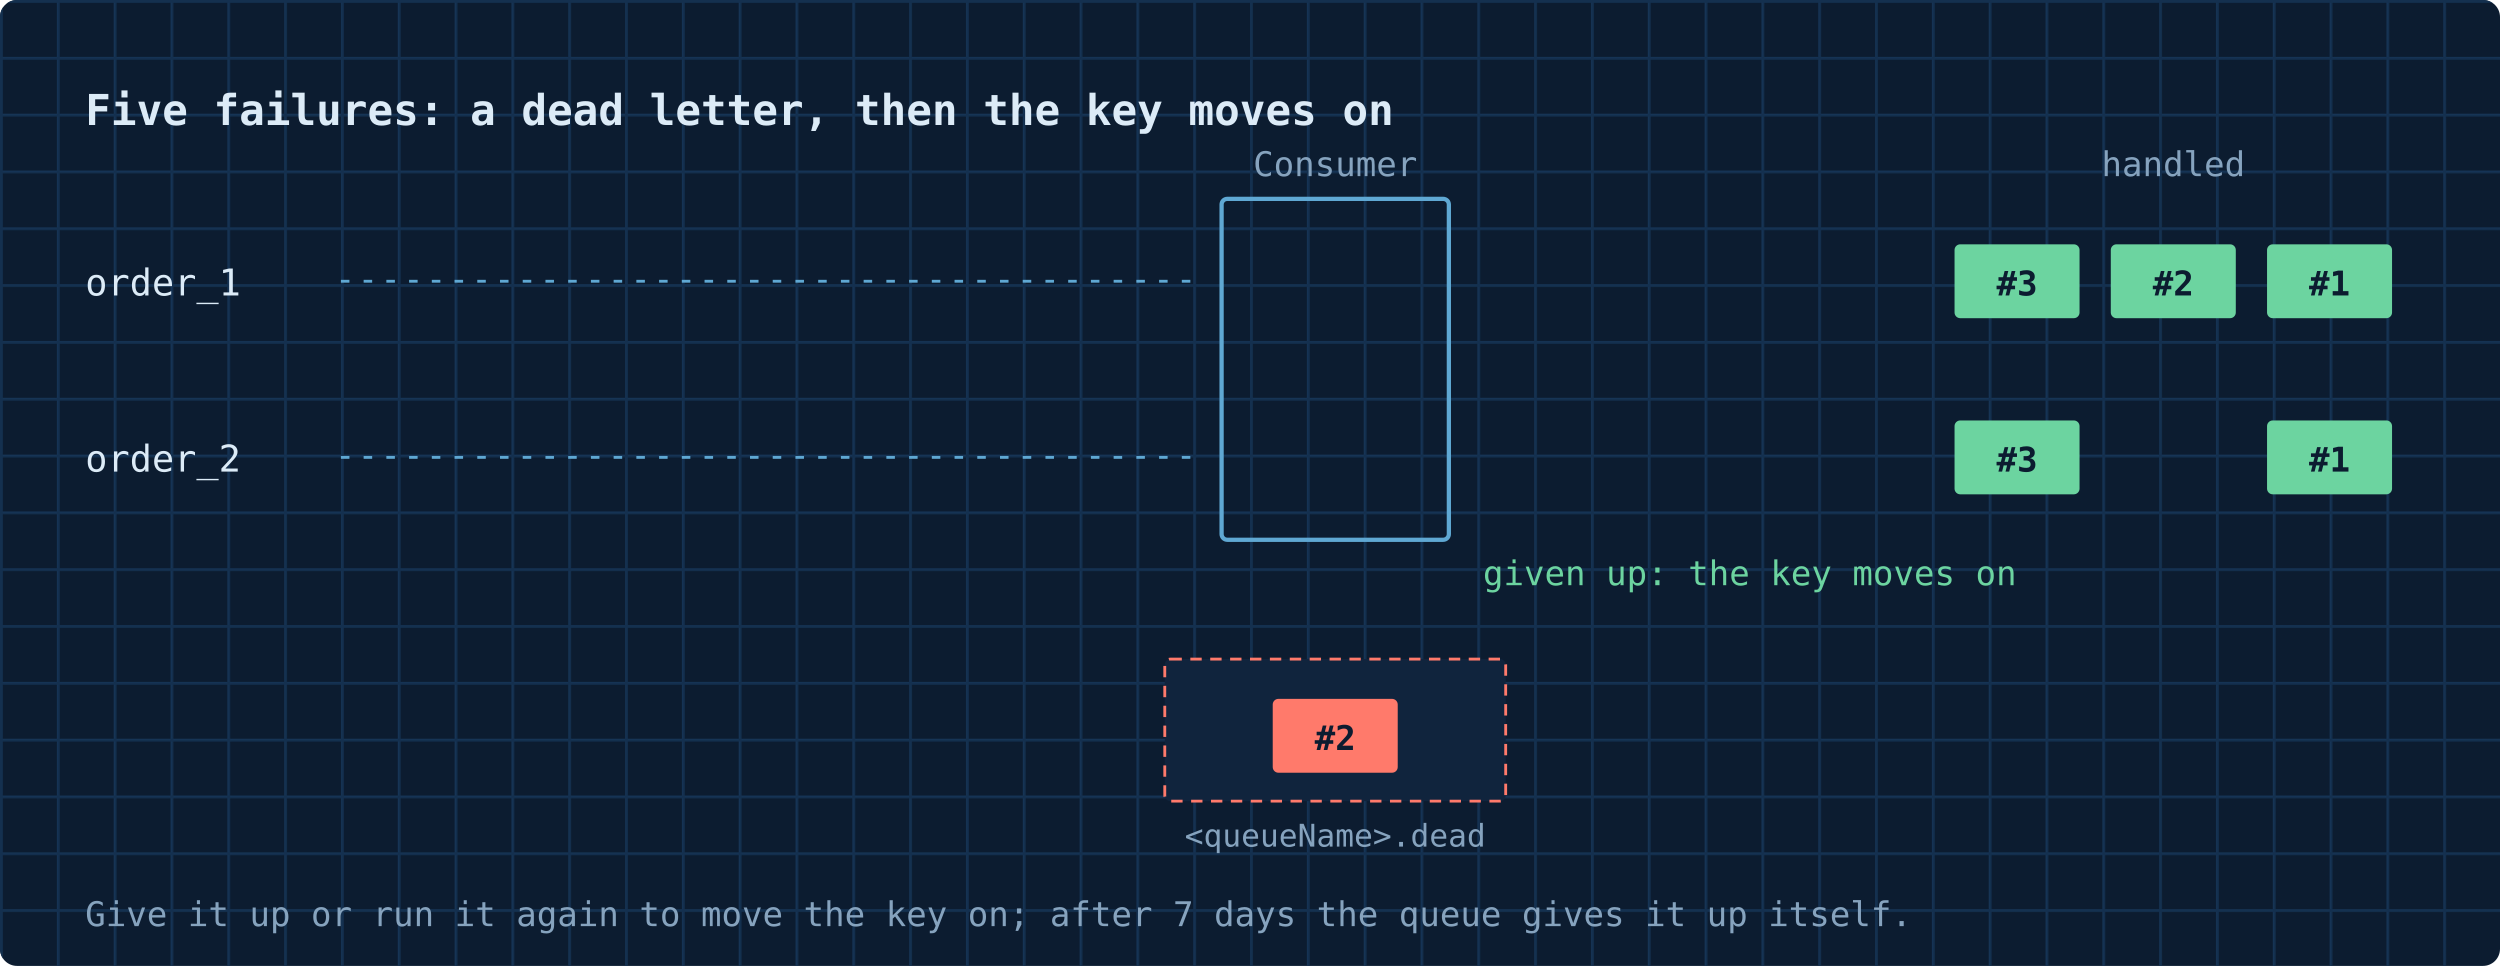
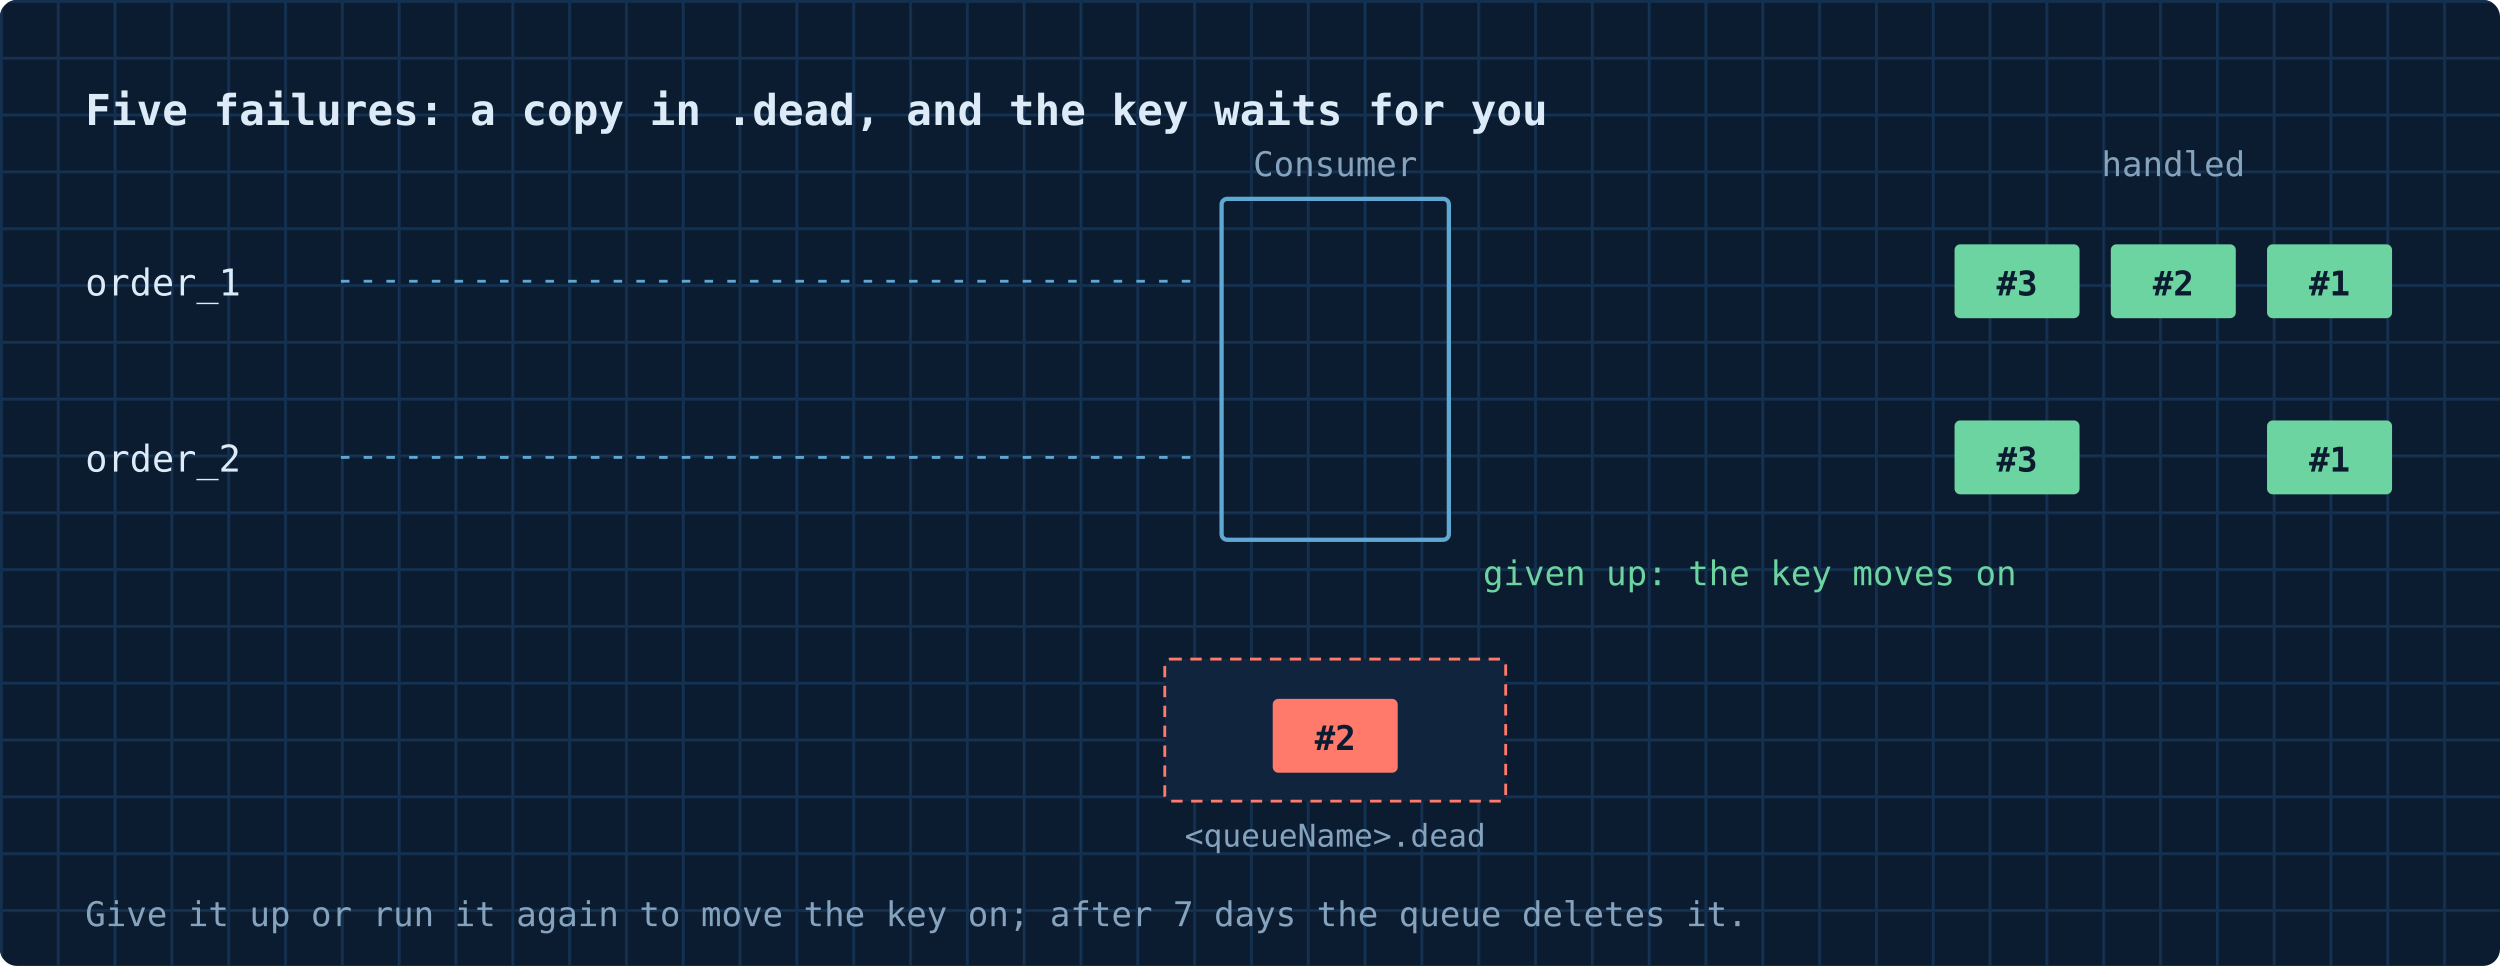
- <svg xmlns="http://www.w3.org/2000/svg" viewBox="0 0 880 340" width="880" height="340" role="img" aria-label="order_2's second Event fails all five attempts: a copy goes to the dead-letter queue and its key is held while order_1 carries on; once it is given up, the key moves on and #3 is handled">
+ <svg xmlns="http://www.w3.org/2000/svg" viewBox="0 0 880 340" width="880" height="340" role="img" aria-label="order_2's second Event fails all five attempts: a copy goes to &lt;queueName&gt;.dead and its key is held while order_1 carries on; once someone gives it up, the key moves on and #3 is handled">
  <style>
.display{font-family:ui-monospace,SFMono-Regular,Menlo,Consolas,monospace;fill:#DCEBF7}
.mono{font-family:ui-monospace,SFMono-Regular,Menlo,Consolas,monospace;fill:#DCEBF7}
.dim{fill:#86A3BE}
.accent{fill:#F5B544}
.ok{fill:#6CD4A0}
.fail{fill:#FF7A6B}
.chip{fill:#0C1C30}
.label{opacity:0}
.d00{transform:translateX(520px)}.d00 rect{fill:#6CD4A0}
.d01{transform:translateX(525px)}.d01 rect{fill:#6CD4A0}
.d02{transform:translateX(530px)}.d02 rect{fill:#6CD4A0}
.d10{transform:translateX(520px)}.d10 rect{fill:#6CD4A0}
- .d11{transform:translate(230px,98px)}.d11 rect{fill:#FF7A6B}
+ .d11{opacity:0}.d11 rect{fill:#FF7A6B}
+ .d11copy{transform:translateY(98px)}.d11copy rect{fill:#FF7A6B}
.d12{transform:translateX(530px)}.d12 rect{fill:#6CD4A0}
@media (prefers-reduced-motion: no-preference){
@keyframes d00{0%{transform:translateX(0);opacity:0}2%{opacity:1}18.75%{transform:translateX(0)}21.88%,26.88%{transform:translateX(170px);opacity:1}30.00%,92%{transform:translateX(520px);opacity:1}100%{transform:translateX(520px);opacity:0}}.d00{animation:d00 16s ease-in-out infinite}
@keyframes d00c{0%,26.88%{fill:#F5B544}30.00%,100%{fill:#6CD4A0}}.d00 rect{animation:d00c 16s linear infinite}
@keyframes d01{0%{transform:translateX(0);opacity:0}2%{opacity:1}34.38%{transform:translateX(0)}37.50%,42.50%{transform:translateX(230px);opacity:1}45.63%,92%{transform:translateX(525px);opacity:1}100%{transform:translateX(525px);opacity:0}}.d01{animation:d01 16s ease-in-out infinite}
@keyframes d01c{0%,42.50%{fill:#F5B544}45.63%,100%{fill:#6CD4A0}}.d01 rect{animation:d01c 16s linear infinite}
@keyframes d02{0%{transform:translateX(0);opacity:0}2%{opacity:1}50.00%{transform:translateX(0)}53.13%,58.13%{transform:translateX(290px);opacity:1}61.25%,92%{transform:translateX(530px);opacity:1}100%{transform:translateX(530px);opacity:0}}.d02{animation:d02 16s ease-in-out infinite}
@keyframes d02c{0%,58.13%{fill:#F5B544}61.25%,100%{fill:#6CD4A0}}.d02 rect{animation:d02c 16s linear infinite}
@keyframes d10{0%{transform:translateX(0);opacity:0}2%{opacity:1}1.88%{transform:translateX(0)}5.00%,10.00%{transform:translateX(170px);opacity:1}13.13%,92%{transform:translateX(520px);opacity:1}100%{transform:translateX(520px);opacity:0}}.d10{animation:d10 16s ease-in-out infinite}
@keyframes d10c{0%,10.00%{fill:#F5B544}13.13%,100%{fill:#6CD4A0}}.d10 rect{animation:d10c 16s linear infinite}
- @keyframes d11{0%{transform:translate(0,0);opacity:0}2%{opacity:1}13.13%{transform:translate(0,0)}16.25%,44.38%{transform:translate(230px,0);opacity:1}48.12%,92%{transform:translate(230px,98px);opacity:1}100%{transform:translate(230px,98px);opacity:0}}.d11{animation:d11 16s ease-in-out infinite}
- @keyframes d11c{0%{fill:#F5B544}20.31%{fill:#F5B544}21.25%,22.81%{fill:#FF7A6B}25.94%{fill:#F5B544}26.88%,28.44%{fill:#FF7A6B}31.56%{fill:#F5B544}32.50%,34.06%{fill:#FF7A6B}37.19%{fill:#F5B544}38.13%,39.69%{fill:#FF7A6B}42.81%{fill:#F5B544}43.75%,44.38%{fill:#FF7A6B}44.69%,100%{fill:#FF7A6B}}.d11 rect{animation:d11c 16s linear infinite}
+ @keyframes d11{0%{transform:translateX(0);opacity:0}2%{opacity:1}13.13%{transform:translateX(0)}16.25%,61.25%{transform:translateX(230px);opacity:1}63.13%,100%{transform:translateX(230px);opacity:0}}.d11{animation:d11 16s ease-in-out infinite}
+ @keyframes d11c{0%{fill:#F5B544}20.31%{fill:#F5B544}21.25%,22.50%{fill:#FF7A6B}25.94%{fill:#F5B544}26.88%,28.13%{fill:#FF7A6B}31.56%{fill:#F5B544}32.50%,33.75%{fill:#FF7A6B}37.19%{fill:#F5B544}38.13%,39.38%{fill:#FF7A6B}42.81%{fill:#F5B544}43.75%,44.38%{fill:#FF7A6B}44.69%,100%{fill:#FF7A6B}}.d11 rect{animation:d11c 16s linear infinite}
+ @keyframes d11copy{0%,44.38%{transform:translateY(0);opacity:0}44.69%{transform:translateY(0);opacity:1}48.12%,92%{transform:translateY(98px);opacity:1}100%{transform:translateY(98px);opacity:0}}.d11copy{animation:d11copy 16s ease-in-out infinite}
@keyframes d12{0%{transform:translateX(0);opacity:0}2%{opacity:1}65.63%{transform:translateX(0)}68.75%,73.75%{transform:translateX(290px);opacity:1}76.88%,92%{transform:translateX(530px);opacity:1}100%{transform:translateX(530px);opacity:0}}.d12{animation:d12 16s ease-in-out infinite}
@keyframes d12c{0%,73.75%{fill:#F5B544}76.88%,100%{fill:#6CD4A0}}.d12 rect{animation:d12c 16s linear infinite}
@keyframes held{0%,16.25%{opacity:1}19.38%{opacity:.4}22.19%{opacity:1}25.00%{opacity:.4}27.81%{opacity:1}30.63%{opacity:.4}33.44%{opacity:1}36.25%{opacity:.4}39.06%{opacity:1}41.88%{opacity:.4}44.69%{opacity:1}47.50%{opacity:.4}50.31%{opacity:1}53.13%{opacity:.4}55.94%{opacity:1}58.75%{opacity:.4}61.56%{opacity:1}65.63%,100%{opacity:1}}.d12 rect{animation-name:d12c,held}
- @keyframes l0{0%,16.56%{opacity:0}16.88%,21.88%{opacity:1}22.19%,100%{opacity:0}}.l0{animation:l0 16s linear infinite}
- @keyframes l1{0%,22.19%{opacity:0}22.50%,27.50%{opacity:1}27.81%,100%{opacity:0}}.l1{animation:l1 16s linear infinite}
- @keyframes l2{0%,27.81%{opacity:0}28.13%,33.13%{opacity:1}33.44%,100%{opacity:0}}.l2{animation:l2 16s linear infinite}
- @keyframes l3{0%,33.44%{opacity:0}33.75%,38.75%{opacity:1}39.06%,100%{opacity:0}}.l3{animation:l3 16s linear infinite}
- @keyframes l4{0%,39.06%{opacity:0}39.38%,44.38%{opacity:1}44.69%,100%{opacity:0}}.l4{animation:l4 16s linear infinite}
- @keyframes l5{0%,45.94%{opacity:0}46.25%,62.81%{opacity:1}63.13%,100%{opacity:0}}.l5{animation:l5 16s linear infinite}
+ @keyframes l0{0%,20.94%{opacity:0}21.25%,26.25%{opacity:1}26.56%,100%{opacity:0}}.l0{animation:l0 16s linear infinite}
+ @keyframes l1{0%,26.56%{opacity:0}26.88%,31.88%{opacity:1}32.19%,100%{opacity:0}}.l1{animation:l1 16s linear infinite}
+ @keyframes l2{0%,32.19%{opacity:0}32.50%,37.50%{opacity:1}37.81%,100%{opacity:0}}.l2{animation:l2 16s linear infinite}
+ @keyframes l3{0%,37.81%{opacity:0}38.13%,43.13%{opacity:1}43.44%,100%{opacity:0}}.l3{animation:l3 16s linear infinite}
+ @keyframes l4{0%,43.44%{opacity:0}43.75%,48.75%{opacity:1}49.06%,100%{opacity:0}}.l4{animation:l4 16s linear infinite}
+ @keyframes l5{0%,49.06%{opacity:0}49.38%,62.81%{opacity:1}63.13%,100%{opacity:0}}.l5{animation:l5 16s linear infinite}
@keyframes l6{0%,62.81%{opacity:0}63.13%,91.69%{opacity:1}92.00%,100%{opacity:0}}.l6{animation:l6 16s linear infinite}
}
@media (prefers-reduced-motion: reduce){.typed{clip-path:none}.moving{display:none}}
</style>
  <rect width="880" height="340" rx="6" fill="#0C1C30" />
  <defs>
    <pattern id="grid" width="20" height="20" patternUnits="userSpaceOnUse">
      <path d="M0 0V20M0 0H20" fill="none" stroke="#14304F" stroke-width="2" />
    </pattern>
  </defs>
  <rect width="880" height="340" rx="6" fill="url(#grid)" />
-   <text x="30" y="44" class="display" font-size="15" font-weight="700">Five failures: a dead letter, then the key moves on</text>
+   <text x="30" y="44" class="display" font-size="15" font-weight="700">Five failures: a copy in .dead, and the key waits for you</text>
  <rect x="430" y="70" width="80" height="120" rx="2" fill="none" stroke="#5FA8D3" stroke-width="1.5" />
  <text x="470" y="62" text-anchor="middle" class="mono dim" font-size="12">Consumer</text>
  <text x="765" y="62" text-anchor="middle" class="mono dim" font-size="12">handled</text>
  <rect x="410" y="232" width="120" height="50" rx="2" fill="#10243D" stroke="#FF7A6B" stroke-dasharray="4 3" />
  <text x="470" y="298" text-anchor="middle" class="mono dim" font-size="11">&lt;queueName&gt;.dead</text>
  <text x="30" y="104" class="mono" font-size="13">order_1</text>
  <line x1="120" y1="99" x2="420" y2="99" stroke="#5FA8D3" stroke-dasharray="3 5" />
  <g class="d00">
    <rect x="278" y="86" width="44" height="26" rx="2" fill="#F5B544" />
    <text x="300" y="104" text-anchor="middle" class="mono chip" font-size="12" font-weight="700">#1</text>
  </g>
  <g class="d01">
    <rect x="218" y="86" width="44" height="26" rx="2" fill="#F5B544" />
    <text x="240" y="104" text-anchor="middle" class="mono chip" font-size="12" font-weight="700">#2</text>
  </g>
  <g class="d02">
    <rect x="158" y="86" width="44" height="26" rx="2" fill="#F5B544" />
    <text x="180" y="104" text-anchor="middle" class="mono chip" font-size="12" font-weight="700">#3</text>
  </g>
  <text x="30" y="166" class="mono" font-size="13">order_2</text>
  <line x1="120" y1="161" x2="420" y2="161" stroke="#5FA8D3" stroke-dasharray="3 5" />
  <g class="d10">
    <rect x="278" y="148" width="44" height="26" rx="2" fill="#F5B544" />
    <text x="300" y="166" text-anchor="middle" class="mono chip" font-size="12" font-weight="700">#1</text>
+   </g>
+   <g class="d11copy">
+     <rect x="448" y="148" width="44" height="26" rx="2" fill="#F5B544" />
+     <text x="470" y="166" text-anchor="middle" class="mono chip" font-size="12" font-weight="700">#2</text>
  </g>
  <g class="d11">
    <rect x="218" y="148" width="44" height="26" rx="2" fill="#F5B544" />
    <text x="240" y="166" text-anchor="middle" class="mono chip" font-size="12" font-weight="700">#2</text>
  </g>
  <g class="d12">
    <rect x="158" y="148" width="44" height="26" rx="2" fill="#F5B544" />
    <text x="180" y="166" text-anchor="middle" class="mono chip" font-size="12" font-weight="700">#3</text>
  </g>
  <g class="label l0">
    <text x="522" y="206" class="mono fail" font-size="12">attempt 1 of 5 failed</text>
  </g>
  <g class="label l1">
    <text x="522" y="206" class="mono fail" font-size="12">attempt 2 of 5 failed</text>
  </g>
  <g class="label l2">
    <text x="522" y="206" class="mono fail" font-size="12">attempt 3 of 5 failed</text>
  </g>
  <g class="label l3">
    <text x="522" y="206" class="mono fail" font-size="12">attempt 4 of 5 failed</text>
  </g>
  <g class="label l4">
    <text x="522" y="206" class="mono fail" font-size="12">attempt 5 of 5 failed</text>
  </g>
  <g class="label l5">
    <text x="522" y="206" class="mono fail" font-size="12">failed for good: copy in .dead, key held</text>
  </g>
  <g class="label l6" style="opacity:1">
    <text x="522" y="206" class="mono ok" font-size="12">given up: the key moves on</text>
  </g>
-   <text x="30" y="326" class="mono dim" font-size="12">Give it up or run it again to move the key on; after 7 days the queue gives it up itself.</text>
+   <text x="30" y="326" class="mono dim" font-size="12">Give it up or run it again to move the key on; after 7 days the queue deletes it.</text>
</svg>
